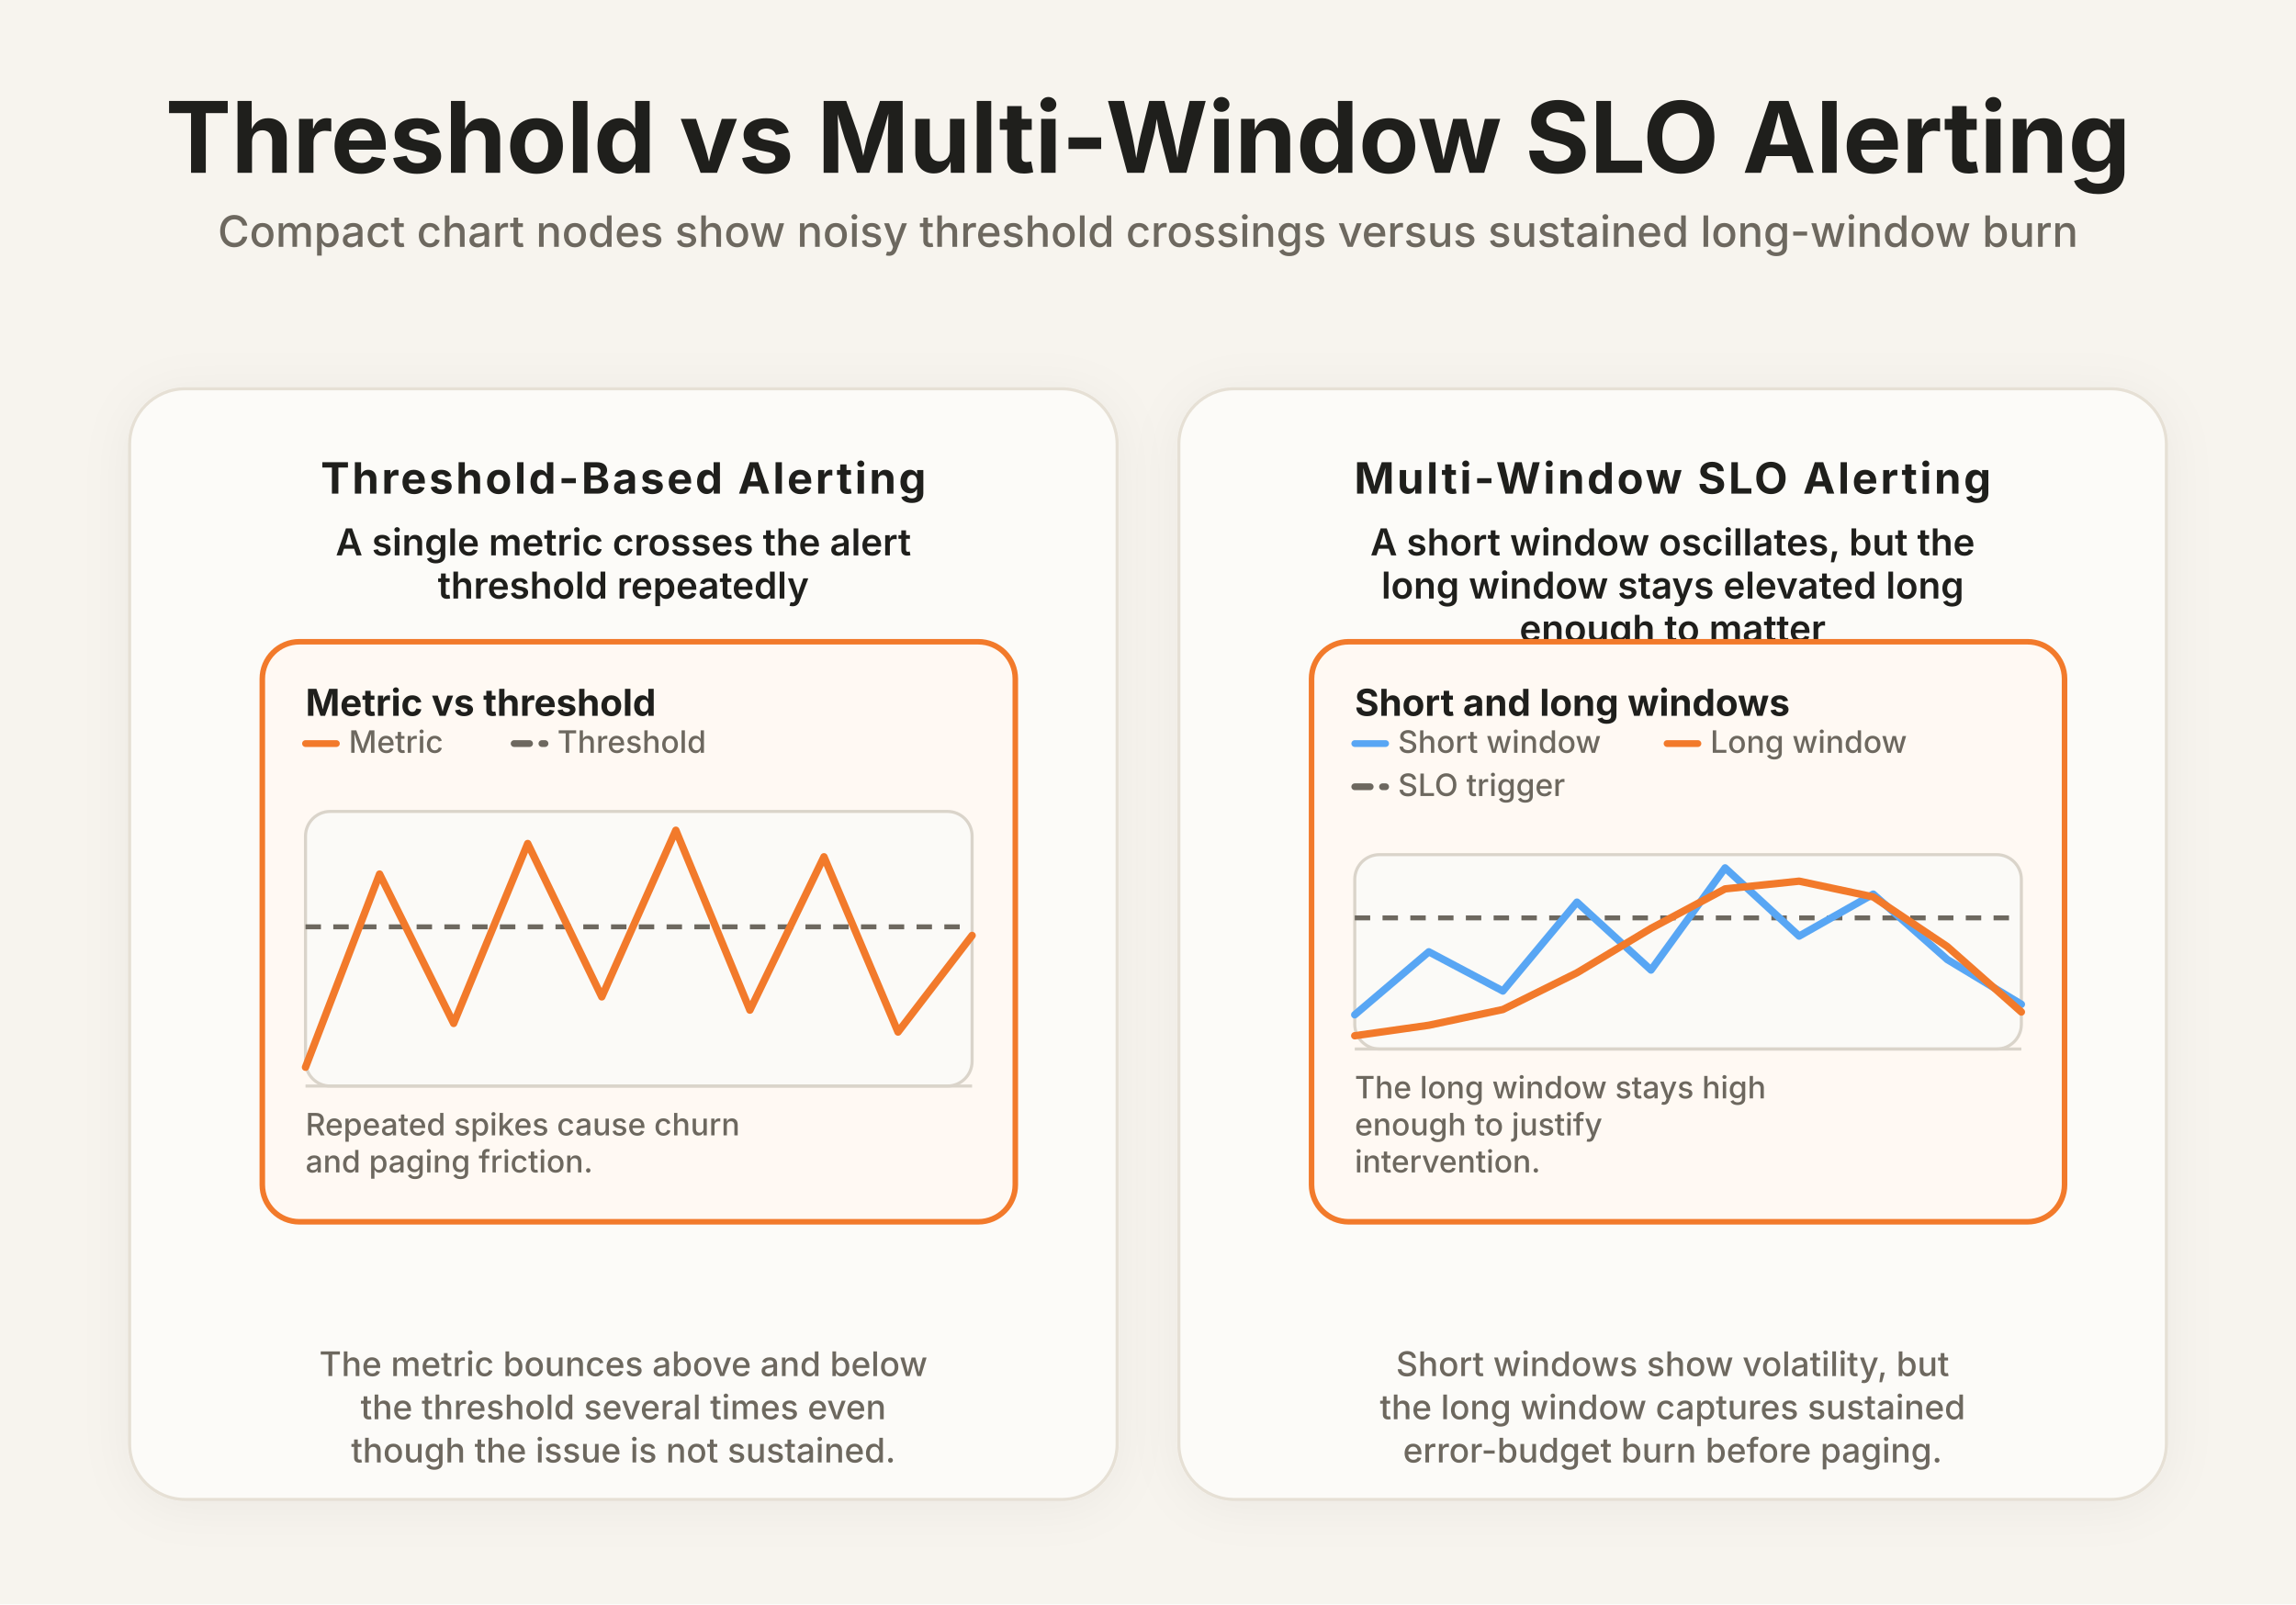
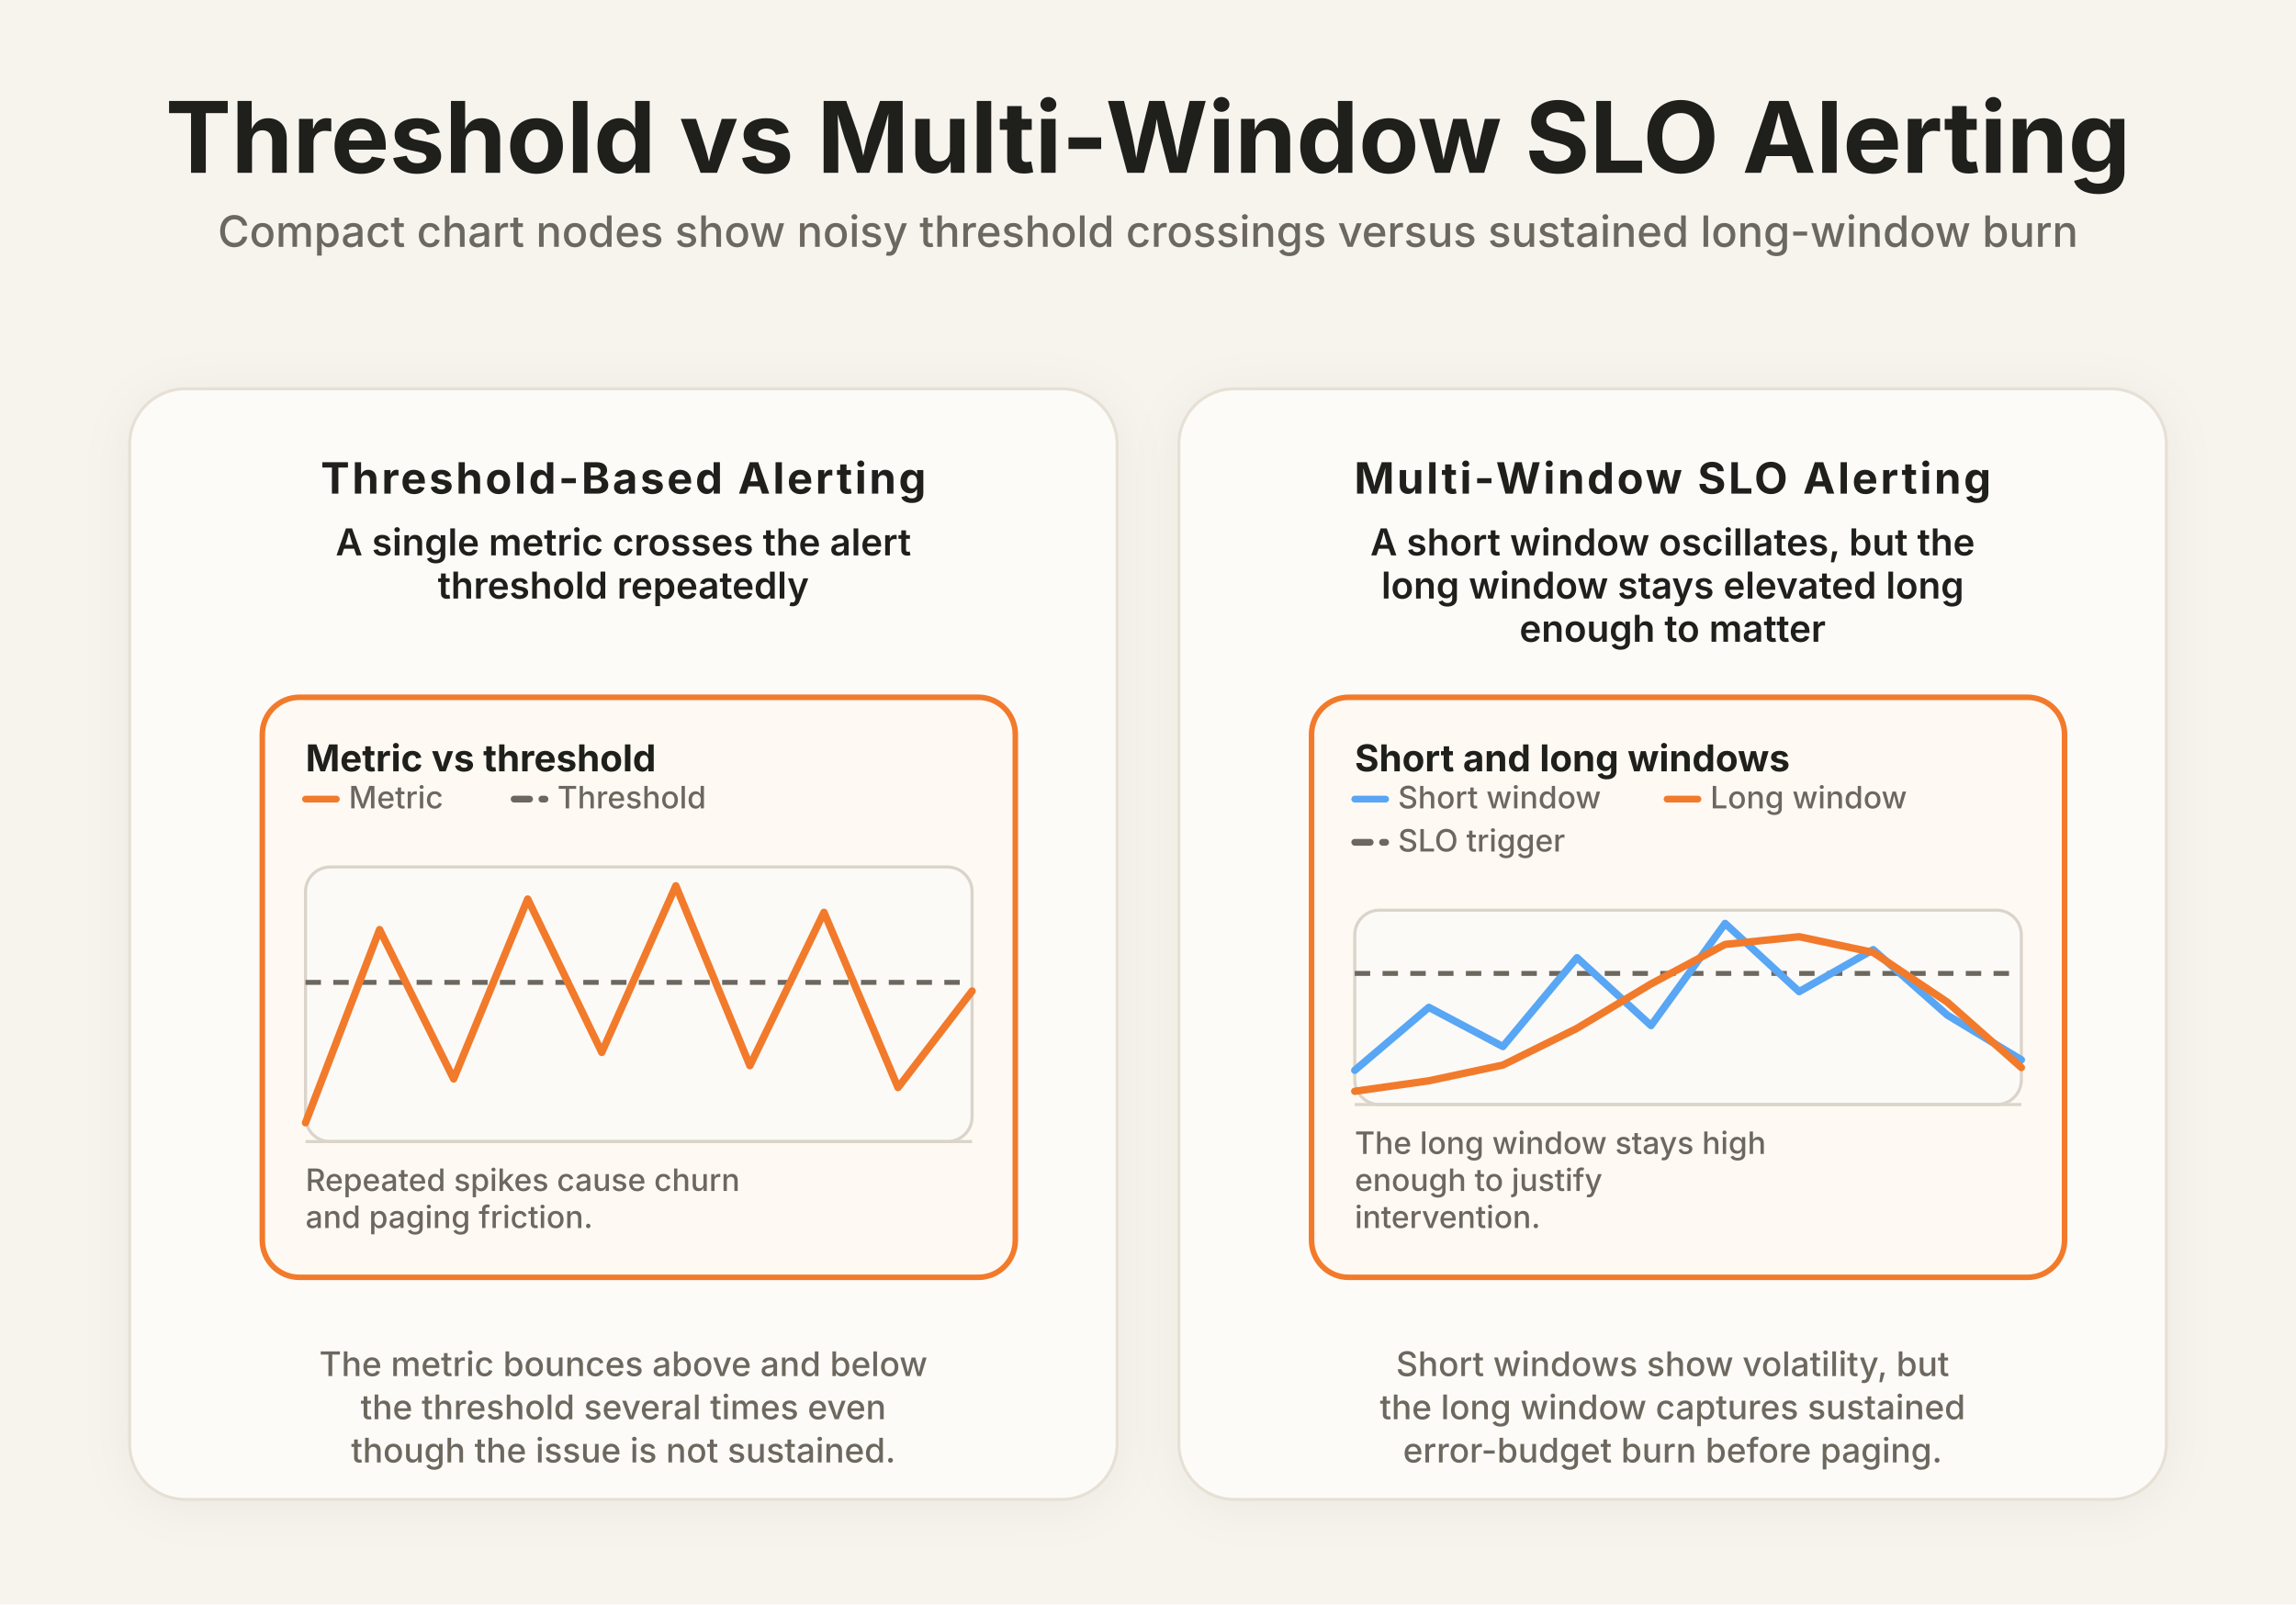
<svg xmlns="http://www.w3.org/2000/svg" width="744" height="520" viewBox="0 0 744 520" role="img" aria-label="Threshold vs Multi-Window SLO Alerting">
  <defs>
    <filter id="panelShadow" x="-10%" y="-10%" width="120%" height="140%">
      <feDropShadow dx="0" dy="2" stdDeviation="8" flood-color="rgba(0,0,0,0.05)" />
    </filter>
    <marker id="arrow" viewBox="0 0 11 12" markerWidth="11" markerHeight="12" refX="9.5" refY="6" orient="auto" markerUnits="userSpaceOnUse" overflow="visible">
      <path d="M 1.5 1.0 L 9.5 6 L 1.5 11.0" fill="none" stroke="#8E877C" stroke-width="1.7" stroke-linecap="round" stroke-linejoin="round" />
    </marker>
  </defs>
  <rect width="744" height="520" fill="#F7F4EE" />
  <text x="372.0" y="56" text-anchor="middle" font-family="Inter, ui-sans-serif, system-ui, sans-serif" font-size="32" font-weight="700" fill="#1F1F1C">Threshold vs Multi-Window SLO Alerting</text>
  <text x="372.0" y="80" text-anchor="middle" font-family="Inter, ui-sans-serif, system-ui, sans-serif" font-size="14" font-weight="500" fill="#6D685F">Compact chart nodes show noisy threshold crossings versus sustained long-window burn</text>
  <rect x="42.0" y="126.0" width="320.0" height="360.0" rx="18" fill="#FCFBF8" stroke="#E6E0D5" filter="url(#panelShadow)" />
  <text x="202.0" y="160.0" text-anchor="middle" font-family="Inter, ui-sans-serif, system-ui, sans-serif" font-size="14" font-weight="700" letter-spacing="0.06em" fill="#1F1F1C">Threshold-Based Alerting</text>
  <text x="202.0" y="180.0" text-anchor="middle" font-family="Inter, ui-sans-serif, system-ui, sans-serif" font-size="12" font-weight="600" fill="#1F1F1C">A single metric crosses the alert</text>
  <text x="202.0" y="194.0" text-anchor="middle" font-family="Inter, ui-sans-serif, system-ui, sans-serif" font-size="12" font-weight="600" fill="#1F1F1C">threshold repeatedly</text>
  <text x="202.0" y="446.0" text-anchor="middle" font-family="Inter, ui-sans-serif, system-ui, sans-serif" font-size="11" font-weight="500" fill="#6D685F">The metric bounces above and below</text>
  <text x="202.0" y="460.0" text-anchor="middle" font-family="Inter, ui-sans-serif, system-ui, sans-serif" font-size="11" font-weight="500" fill="#6D685F">the threshold several times even</text>
  <text x="202.0" y="474.0" text-anchor="middle" font-family="Inter, ui-sans-serif, system-ui, sans-serif" font-size="11" font-weight="500" fill="#6D685F">though the issue is not sustained.</text>
  <rect x="382.0" y="126.0" width="320.0" height="360.0" rx="18" fill="#FCFBF8" stroke="#E6E0D5" filter="url(#panelShadow)" />
  <text x="542.0" y="160.0" text-anchor="middle" font-family="Inter, ui-sans-serif, system-ui, sans-serif" font-size="14" font-weight="700" letter-spacing="0.06em" fill="#1F1F1C">Multi-Window SLO Alerting</text>
  <text x="542.0" y="180.0" text-anchor="middle" font-family="Inter, ui-sans-serif, system-ui, sans-serif" font-size="12" font-weight="600" fill="#1F1F1C">A short window oscillates, but the</text>
  <text x="542.0" y="194.0" text-anchor="middle" font-family="Inter, ui-sans-serif, system-ui, sans-serif" font-size="12" font-weight="600" fill="#1F1F1C">long window stays elevated long</text>
  <text x="542.0" y="208.0" text-anchor="middle" font-family="Inter, ui-sans-serif, system-ui, sans-serif" font-size="12" font-weight="600" fill="#1F1F1C">enough to matter</text>
  <text x="542.0" y="446.0" text-anchor="middle" font-family="Inter, ui-sans-serif, system-ui, sans-serif" font-size="11" font-weight="500" fill="#6D685F">Short windows show volatility, but</text>
  <text x="542.0" y="460.0" text-anchor="middle" font-family="Inter, ui-sans-serif, system-ui, sans-serif" font-size="11" font-weight="500" fill="#6D685F">the long window captures sustained</text>
  <text x="542.0" y="474.0" text-anchor="middle" font-family="Inter, ui-sans-serif, system-ui, sans-serif" font-size="11" font-weight="500" fill="#6D685F">error-budget burn before paging.</text>
-   <rect x="85.0" y="208.0" width="244.0" height="188.0" rx="12" fill="#FFF9F3" stroke="#F27A2B" stroke-width="1.8" />
-   <rect x="99.0" y="263.0" width="216.0" height="89.0" rx="8" fill="#FBFAF7" stroke="#DAD4CA" stroke-width="1" />
-   <line x1="99.0" y1="352.0" x2="315.0" y2="352.0" stroke="#DAD4CA" stroke-width="1" />
-   <text x="99.0" y="232.0" font-family="Inter, ui-sans-serif, system-ui, sans-serif" font-size="12" font-weight="700" fill="#1F1F1C">Metric vs threshold</text>
-   <line x1="99.0" y1="241.0" x2="109.0" y2="241.0" stroke="#F27A2B" stroke-width="2.2" stroke-linecap="round" />
-   <text x="113.0" y="244.0" font-family="Inter, ui-sans-serif, system-ui, sans-serif" font-size="10" font-weight="500" fill="#6D685F">Metric</text>
-   <line x1="166.6" y1="241.0" x2="176.6" y2="241.0" stroke="#6D685F" stroke-width="2.2" stroke-linecap="round" stroke-dasharray="5 4" />
-   <text x="180.6" y="244.0" font-family="Inter, ui-sans-serif, system-ui, sans-serif" font-size="10" font-weight="500" fill="#6D685F">Threshold</text>
-   <path d="M 99.0 300.4 L 123.0 300.4 L 147.0 300.4 L 171.0 300.4 L 195.0 300.4 L 219.0 300.4 L 243.0 300.4 L 267.0 300.4 L 291.0 300.4 L 315.0 300.4" fill="none" stroke="#6D685F" stroke-width="1.6" stroke-dasharray="5 4" />
-   <path d="M 99.0 345.9 L 123.0 283.3 L 147.0 331.7 L 171.0 273.4 L 195.0 323.1 L 219.0 269.1 L 243.0 327.4 L 267.0 277.7 L 291.0 334.5 L 315.0 303.2" fill="none" stroke="#F27A2B" stroke-width="2.4" stroke-linecap="round" stroke-linejoin="round" />
-   <text x="99.0" y="368.0" font-family="Inter, ui-sans-serif, system-ui, sans-serif" font-size="10" font-weight="500" fill="#6D685F">Repeated spikes cause churn</text>
-   <text x="99.0" y="380.0" font-family="Inter, ui-sans-serif, system-ui, sans-serif" font-size="10" font-weight="500" fill="#6D685F">and paging friction.</text>
-   <rect x="425.0" y="208.0" width="244.0" height="188.0" rx="12" fill="#FFF9F3" stroke="#F27A2B" stroke-width="1.8" />
-   <rect x="439.0" y="277.0" width="216.0" height="63.0" rx="8" fill="#FBFAF7" stroke="#DAD4CA" stroke-width="1" />
-   <line x1="439.0" y1="340.0" x2="655.0" y2="340.0" stroke="#DAD4CA" stroke-width="1" />
-   <text x="439.0" y="232.0" font-family="Inter, ui-sans-serif, system-ui, sans-serif" font-size="12" font-weight="700" fill="#1F1F1C">Short and long windows</text>
-   <line x1="439.0" y1="241.0" x2="449.0" y2="241.0" stroke="#58A6F4" stroke-width="2.2" stroke-linecap="round" />
-   <text x="453.0" y="244.0" font-family="Inter, ui-sans-serif, system-ui, sans-serif" font-size="10" font-weight="500" fill="#6D685F">Short window</text>
-   <line x1="540.2" y1="241.0" x2="550.2" y2="241.0" stroke="#F27A2B" stroke-width="2.2" stroke-linecap="round" />
-   <text x="554.2" y="244.0" font-family="Inter, ui-sans-serif, system-ui, sans-serif" font-size="10" font-weight="500" fill="#6D685F">Long window</text>
-   <line x1="439.0" y1="255.0" x2="449.0" y2="255.0" stroke="#6D685F" stroke-width="2.2" stroke-linecap="round" stroke-dasharray="5 4" />
-   <text x="453.0" y="258.0" font-family="Inter, ui-sans-serif, system-ui, sans-serif" font-size="10" font-weight="500" fill="#6D685F">SLO trigger</text>
-   <path d="M 439.0 297.5 L 463.0 297.5 L 487.0 297.5 L 511.0 297.5 L 535.0 297.5 L 559.0 297.5 L 583.0 297.5 L 607.0 297.5 L 631.0 297.5 L 655.0 297.5" fill="none" stroke="#6D685F" stroke-width="1.6" stroke-dasharray="5 4" />
-   <path d="M 439.0 328.9 L 463.0 308.5 L 487.0 321.2 L 511.0 292.4 L 535.0 314.4 L 559.0 281.3 L 583.0 303.4 L 607.0 289.8 L 631.0 311.0 L 655.0 325.5" fill="none" stroke="#58A6F4" stroke-width="2.4" stroke-linecap="round" stroke-linejoin="round" />
-   <path d="M 439.0 335.7 L 463.0 332.3 L 487.0 327.2 L 511.0 315.3 L 535.0 300.9 L 559.0 288.1 L 583.0 285.6 L 607.0 290.7 L 631.0 306.8 L 655.0 328.0" fill="none" stroke="#F27A2B" stroke-width="2.4" stroke-linecap="round" stroke-linejoin="round" />
-   <text x="439.0" y="356.0" font-family="Inter, ui-sans-serif, system-ui, sans-serif" font-size="10" font-weight="500" fill="#6D685F">The long window stays high</text>
-   <text x="439.0" y="368.0" font-family="Inter, ui-sans-serif, system-ui, sans-serif" font-size="10" font-weight="500" fill="#6D685F">enough to justify</text>
-   <text x="439.0" y="380.0" font-family="Inter, ui-sans-serif, system-ui, sans-serif" font-size="10" font-weight="500" fill="#6D685F">intervention.</text>
+   <rect x="85.0" y="226.0" width="244.0" height="188.0" rx="12" fill="#FFF9F3" stroke="#F27A2B" stroke-width="1.8" />
+   <rect x="99.0" y="281.0" width="216.0" height="89.0" rx="8" fill="#FBFAF7" stroke="#DAD4CA" stroke-width="1" />
+   <line x1="99.0" y1="370.0" x2="315.0" y2="370.0" stroke="#DAD4CA" stroke-width="1" />
+   <text x="99.0" y="250.0" font-family="Inter, ui-sans-serif, system-ui, sans-serif" font-size="12" font-weight="700" fill="#1F1F1C">Metric vs threshold</text>
+   <line x1="99.0" y1="259.0" x2="109.0" y2="259.0" stroke="#F27A2B" stroke-width="2.2" stroke-linecap="round" />
+   <text x="113.0" y="262.0" font-family="Inter, ui-sans-serif, system-ui, sans-serif" font-size="10" font-weight="500" fill="#6D685F">Metric</text>
+   <line x1="166.6" y1="259.0" x2="176.6" y2="259.0" stroke="#6D685F" stroke-width="2.2" stroke-linecap="round" stroke-dasharray="5 4" />
+   <text x="180.6" y="262.0" font-family="Inter, ui-sans-serif, system-ui, sans-serif" font-size="10" font-weight="500" fill="#6D685F">Threshold</text>
+   <path d="M 99.0 318.4 L 123.0 318.4 L 147.0 318.4 L 171.0 318.4 L 195.0 318.4 L 219.0 318.4 L 243.0 318.4 L 267.0 318.4 L 291.0 318.4 L 315.0 318.4" fill="none" stroke="#6D685F" stroke-width="1.6" stroke-dasharray="5 4" />
+   <path d="M 99.0 363.9 L 123.0 301.3 L 147.0 349.7 L 171.0 291.4 L 195.0 341.1 L 219.0 287.1 L 243.0 345.4 L 267.0 295.7 L 291.0 352.5 L 315.0 321.2" fill="none" stroke="#F27A2B" stroke-width="2.4" stroke-linecap="round" stroke-linejoin="round" />
+   <text x="99.0" y="386.0" font-family="Inter, ui-sans-serif, system-ui, sans-serif" font-size="10" font-weight="500" fill="#6D685F">Repeated spikes cause churn</text>
+   <text x="99.0" y="398.0" font-family="Inter, ui-sans-serif, system-ui, sans-serif" font-size="10" font-weight="500" fill="#6D685F">and paging friction.</text>
+   <rect x="425.0" y="226.0" width="244.0" height="188.0" rx="12" fill="#FFF9F3" stroke="#F27A2B" stroke-width="1.8" />
+   <rect x="439.0" y="295.0" width="216.0" height="63.0" rx="8" fill="#FBFAF7" stroke="#DAD4CA" stroke-width="1" />
+   <line x1="439.0" y1="358.0" x2="655.0" y2="358.0" stroke="#DAD4CA" stroke-width="1" />
+   <text x="439.0" y="250.0" font-family="Inter, ui-sans-serif, system-ui, sans-serif" font-size="12" font-weight="700" fill="#1F1F1C">Short and long windows</text>
+   <line x1="439.0" y1="259.0" x2="449.0" y2="259.0" stroke="#58A6F4" stroke-width="2.2" stroke-linecap="round" />
+   <text x="453.0" y="262.0" font-family="Inter, ui-sans-serif, system-ui, sans-serif" font-size="10" font-weight="500" fill="#6D685F">Short window</text>
+   <line x1="540.2" y1="259.0" x2="550.2" y2="259.0" stroke="#F27A2B" stroke-width="2.2" stroke-linecap="round" />
+   <text x="554.2" y="262.0" font-family="Inter, ui-sans-serif, system-ui, sans-serif" font-size="10" font-weight="500" fill="#6D685F">Long window</text>
+   <line x1="439.0" y1="273.0" x2="449.0" y2="273.0" stroke="#6D685F" stroke-width="2.2" stroke-linecap="round" stroke-dasharray="5 4" />
+   <text x="453.0" y="276.0" font-family="Inter, ui-sans-serif, system-ui, sans-serif" font-size="10" font-weight="500" fill="#6D685F">SLO trigger</text>
+   <path d="M 439.0 315.5 L 463.0 315.5 L 487.0 315.5 L 511.0 315.5 L 535.0 315.5 L 559.0 315.5 L 583.0 315.5 L 607.0 315.5 L 631.0 315.5 L 655.0 315.5" fill="none" stroke="#6D685F" stroke-width="1.6" stroke-dasharray="5 4" />
+   <path d="M 439.0 346.9 L 463.0 326.5 L 487.0 339.2 L 511.0 310.4 L 535.0 332.4 L 559.0 299.3 L 583.0 321.4 L 607.0 307.8 L 631.0 329.0 L 655.0 343.5" fill="none" stroke="#58A6F4" stroke-width="2.4" stroke-linecap="round" stroke-linejoin="round" />
+   <path d="M 439.0 353.7 L 463.0 350.3 L 487.0 345.2 L 511.0 333.3 L 535.0 318.9 L 559.0 306.1 L 583.0 303.6 L 607.0 308.7 L 631.0 324.8 L 655.0 346.0" fill="none" stroke="#F27A2B" stroke-width="2.4" stroke-linecap="round" stroke-linejoin="round" />
+   <text x="439.0" y="374.0" font-family="Inter, ui-sans-serif, system-ui, sans-serif" font-size="10" font-weight="500" fill="#6D685F">The long window stays high</text>
+   <text x="439.0" y="386.0" font-family="Inter, ui-sans-serif, system-ui, sans-serif" font-size="10" font-weight="500" fill="#6D685F">enough to justify</text>
+   <text x="439.0" y="398.0" font-family="Inter, ui-sans-serif, system-ui, sans-serif" font-size="10" font-weight="500" fill="#6D685F">intervention.</text>
</svg>
